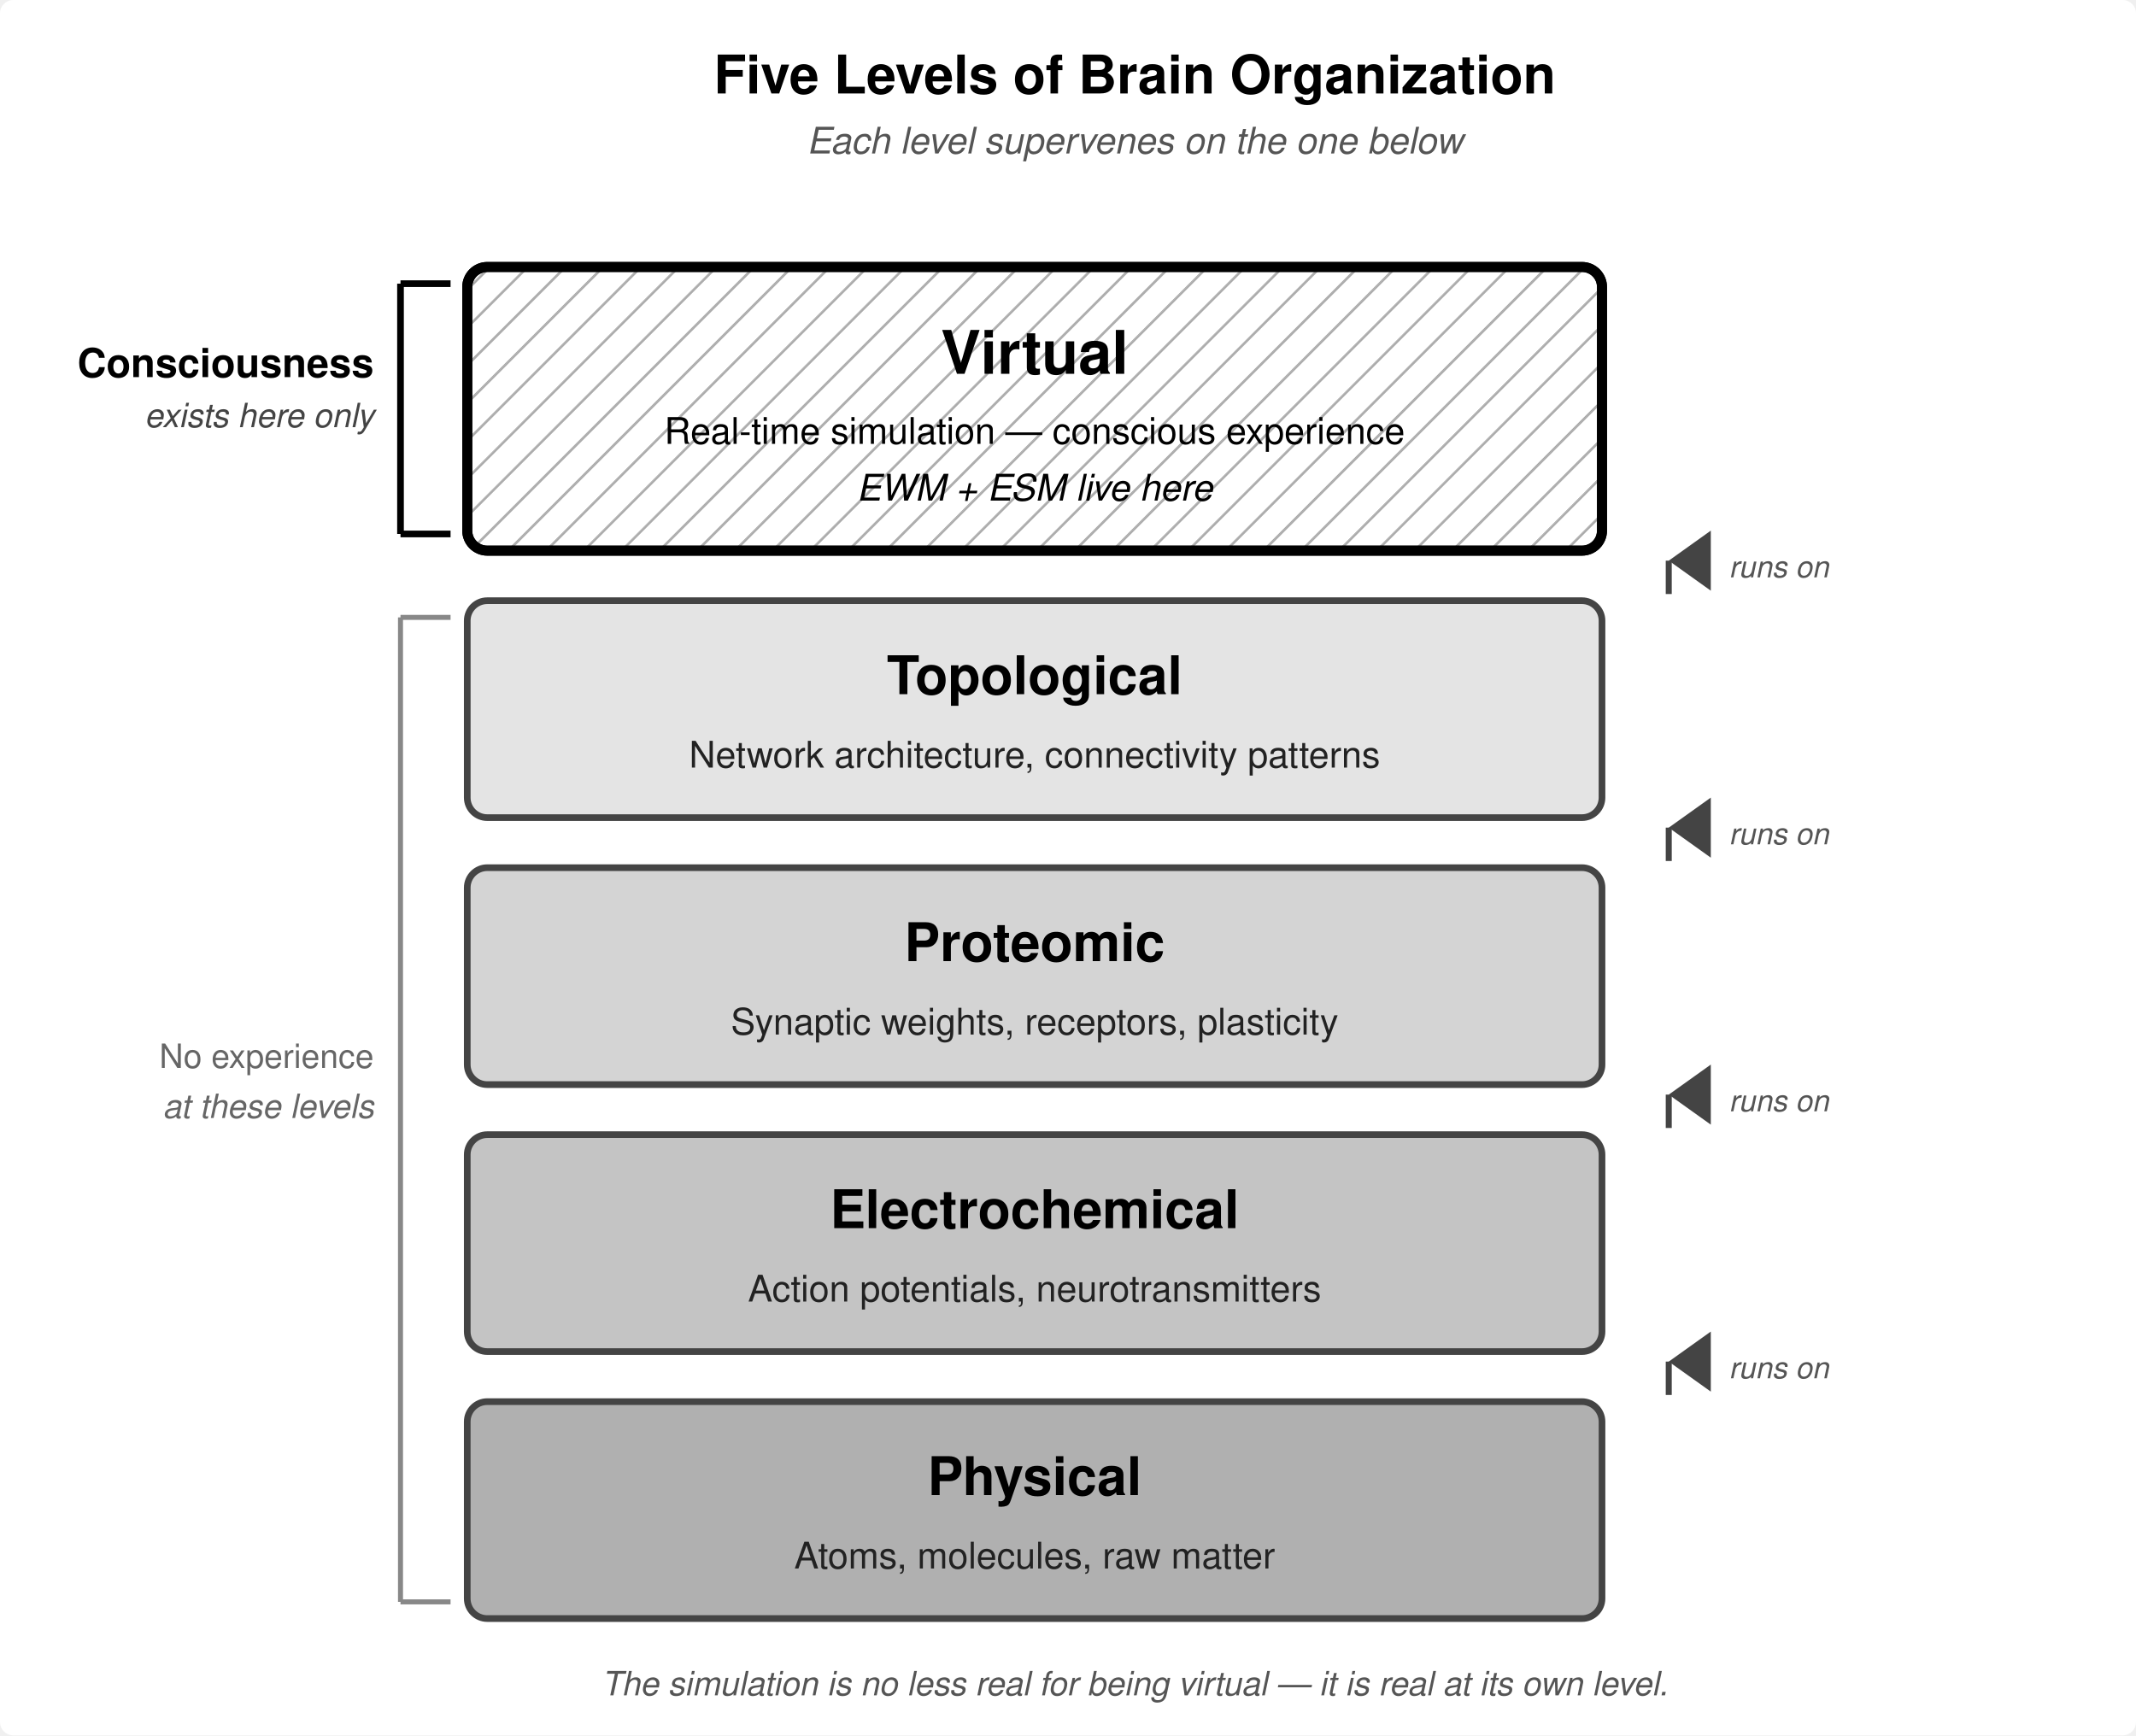
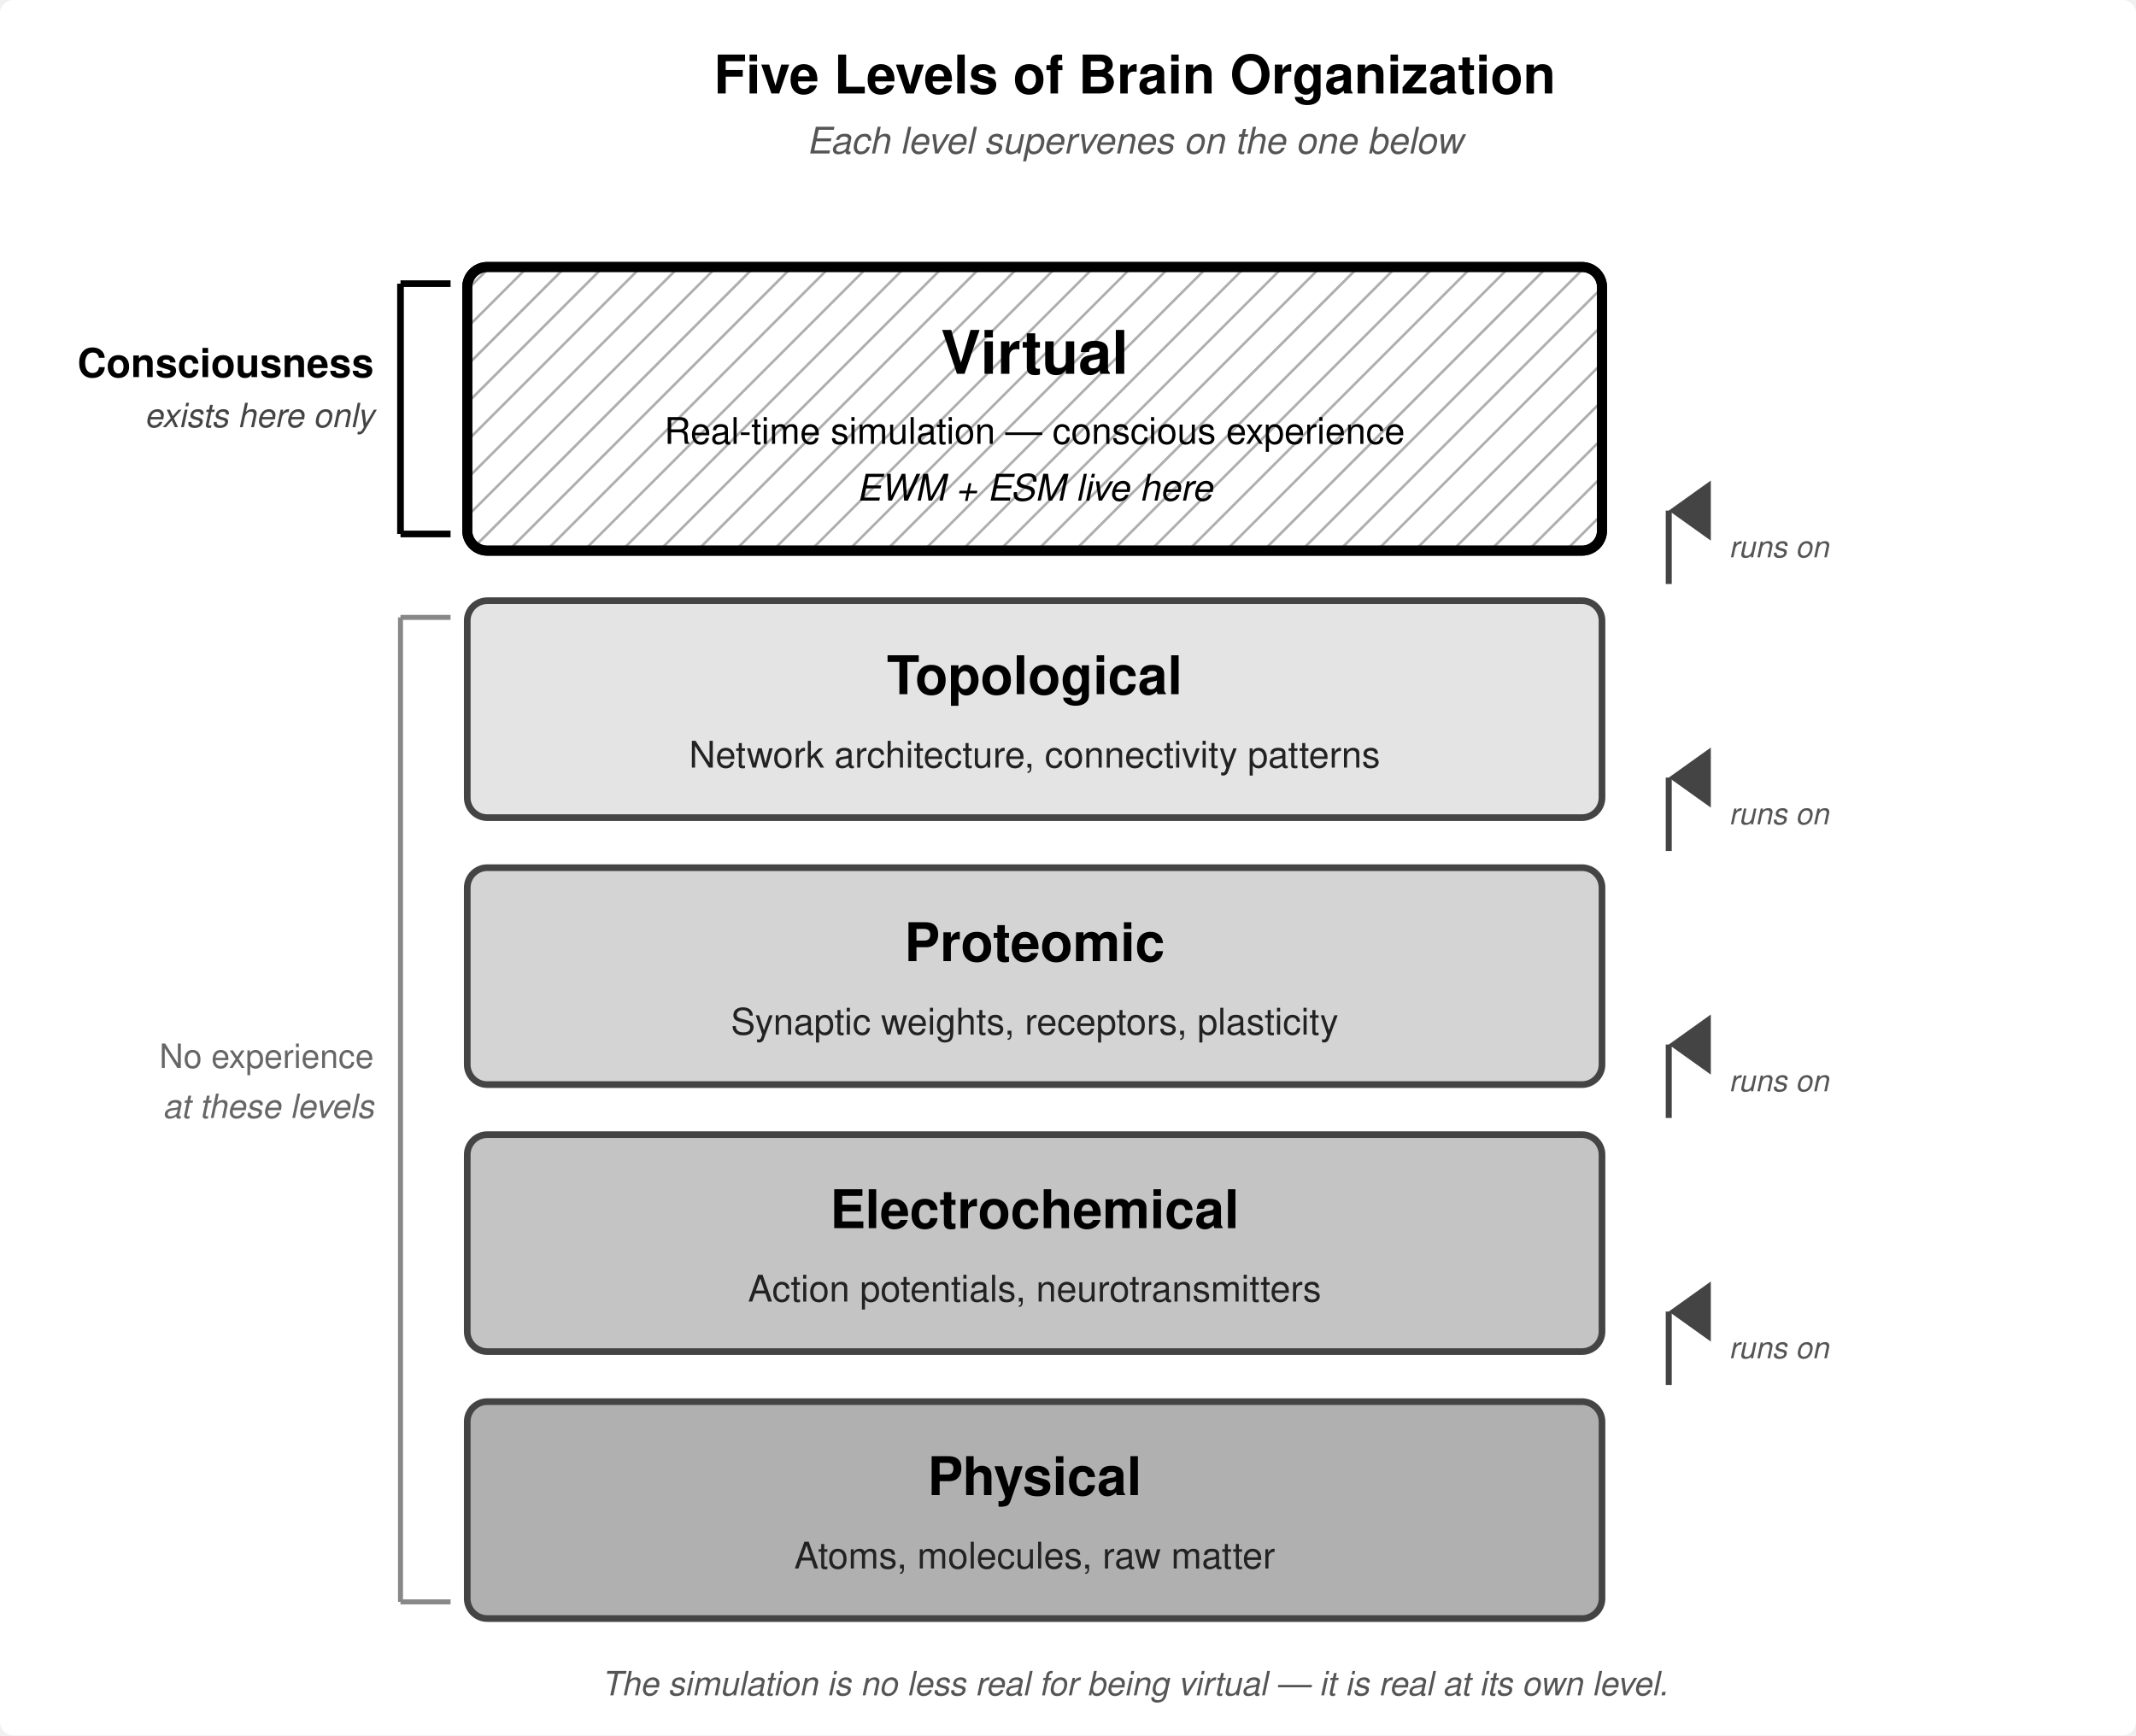
<svg xmlns="http://www.w3.org/2000/svg" viewBox="0 0 640 520" width="640" height="520" font-family="Helvetica, Arial, sans-serif">
  <defs>
    <marker id="arr-up" markerWidth="10" markerHeight="7" refX="5" refY="0" orient="auto">
      <polygon points="0 7, 5 0, 10 7" fill="#444" />
    </marker>
    <pattern id="virtual-hatch" width="8" height="8" patternTransform="rotate(45)" patternUnits="userSpaceOnUse">
      <line x1="0" y1="0" x2="0" y2="8" stroke="#AAA" stroke-width="1.5" />
    </pattern>
  </defs>
  <rect width="640" height="520" fill="#FFF" rx="4" />
  <text x="340" y="28" text-anchor="middle" font-size="16" font-weight="bold" fill="#000">Five Levels of Brain Organization</text>
  <text x="340" y="46" text-anchor="middle" font-size="11" fill="#555" font-style="italic">Each level supervenes on the one below</text>
  <rect x="140" y="420" width="340" height="65" rx="6" fill="#B0B0B0" stroke="#444" stroke-width="2" />
  <text x="310" y="448" text-anchor="middle" font-size="16" font-weight="bold" fill="#000">Physical</text>
  <text x="310" y="470" text-anchor="middle" font-size="11" fill="#222">Atoms, molecules, raw matter</text>
  <rect x="140" y="340" width="340" height="65" rx="6" fill="#C4C4C4" stroke="#444" stroke-width="2" />
  <text x="310" y="368" text-anchor="middle" font-size="16" font-weight="bold" fill="#000">Electrochemical</text>
  <text x="310" y="390" text-anchor="middle" font-size="11" fill="#222">Action potentials, neurotransmitters</text>
  <rect x="140" y="260" width="340" height="65" rx="6" fill="#D4D4D4" stroke="#444" stroke-width="2" />
  <text x="310" y="288" text-anchor="middle" font-size="16" font-weight="bold" fill="#000">Proteomic</text>
  <text x="310" y="310" text-anchor="middle" font-size="11" fill="#222">Synaptic weights, receptors, plasticity</text>
  <rect x="140" y="180" width="340" height="65" rx="6" fill="#E4E4E4" stroke="#444" stroke-width="2" />
  <text x="310" y="208" text-anchor="middle" font-size="16" font-weight="bold" fill="#000">Topological</text>
  <text x="310" y="230" text-anchor="middle" font-size="11" fill="#222">Network architecture, connectivity patterns</text>
  <rect x="140" y="80" width="340" height="85" rx="6" fill="url(#virtual-hatch)" stroke="#000" stroke-width="3" />
  <rect x="140" y="80" width="340" height="85" rx="6" fill="none" stroke="#000" stroke-width="3" />
  <text x="310" y="112" text-anchor="middle" font-size="18" font-weight="bold" fill="#000">Virtual</text>
  <text x="310" y="133" text-anchor="middle" font-size="11" fill="#000">Real-time simulation — conscious experience</text>
  <text x="310" y="150" text-anchor="middle" font-size="11" fill="#000" font-style="italic">EWM + ESM live here</text>
-   <line x1="500" y1="418" x2="500" y2="408" stroke="#444" stroke-width="1.8" marker-end="url(#arr-up)" />
-   <line x1="500" y1="338" x2="500" y2="328" stroke="#444" stroke-width="1.8" marker-end="url(#arr-up)" />
-   <line x1="500" y1="258" x2="500" y2="248" stroke="#444" stroke-width="1.8" marker-end="url(#arr-up)" />
-   <line x1="500" y1="178" x2="500" y2="168" stroke="#444" stroke-width="1.8" marker-end="url(#arr-up)" />
-   <text x="518" y="413" font-size="9" fill="#555" font-style="italic">runs on</text>
-   <text x="518" y="333" font-size="9" fill="#555" font-style="italic">runs on</text>
-   <text x="518" y="253" font-size="9" fill="#555" font-style="italic">runs on</text>
-   <text x="518" y="173" font-size="9" fill="#555" font-style="italic">runs on</text>
+   <line x1="500" y1="415" x2="500" y2="393" stroke="#444" stroke-width="1.8" marker-end="url(#arr-up)" />
+   <line x1="500" y1="335" x2="500" y2="313" stroke="#444" stroke-width="1.8" marker-end="url(#arr-up)" />
+   <line x1="500" y1="255" x2="500" y2="233" stroke="#444" stroke-width="1.8" marker-end="url(#arr-up)" />
+   <line x1="500" y1="175" x2="500" y2="153" stroke="#444" stroke-width="1.8" marker-end="url(#arr-up)" />
+   <text x="518" y="407" font-size="9" fill="#555" font-style="italic">runs on</text>
+   <text x="518" y="327" font-size="9" fill="#555" font-style="italic">runs on</text>
+   <text x="518" y="247" font-size="9" fill="#555" font-style="italic">runs on</text>
+   <text x="518" y="167" font-size="9" fill="#555" font-style="italic">runs on</text>
  <line x1="120" y1="85" x2="120" y2="160" stroke="#000" stroke-width="2" />
  <line x1="120" y1="85" x2="135" y2="85" stroke="#000" stroke-width="2" />
  <line x1="120" y1="160" x2="135" y2="160" stroke="#000" stroke-width="2" />
  <text x="112" y="113" text-anchor="end" font-size="12" font-weight="bold" fill="#000">Consciousness</text>
  <text x="112" y="128" text-anchor="end" font-size="10" fill="#444" font-style="italic">exists here only</text>
  <line x1="120" y1="185" x2="120" y2="480" stroke="#888" stroke-width="1.5" />
  <line x1="120" y1="185" x2="135" y2="185" stroke="#888" stroke-width="1.5" />
  <line x1="120" y1="480" x2="135" y2="480" stroke="#888" stroke-width="1.5" />
  <text x="112" y="320" text-anchor="end" font-size="10" fill="#666">No experience</text>
  <text x="112" y="335" text-anchor="end" font-size="10" fill="#666" font-style="italic">at these levels</text>
  <text x="340" y="508" text-anchor="middle" font-size="10" fill="#555" font-style="italic">The simulation is no less real for being virtual — it is real at its own level.</text>
</svg>
